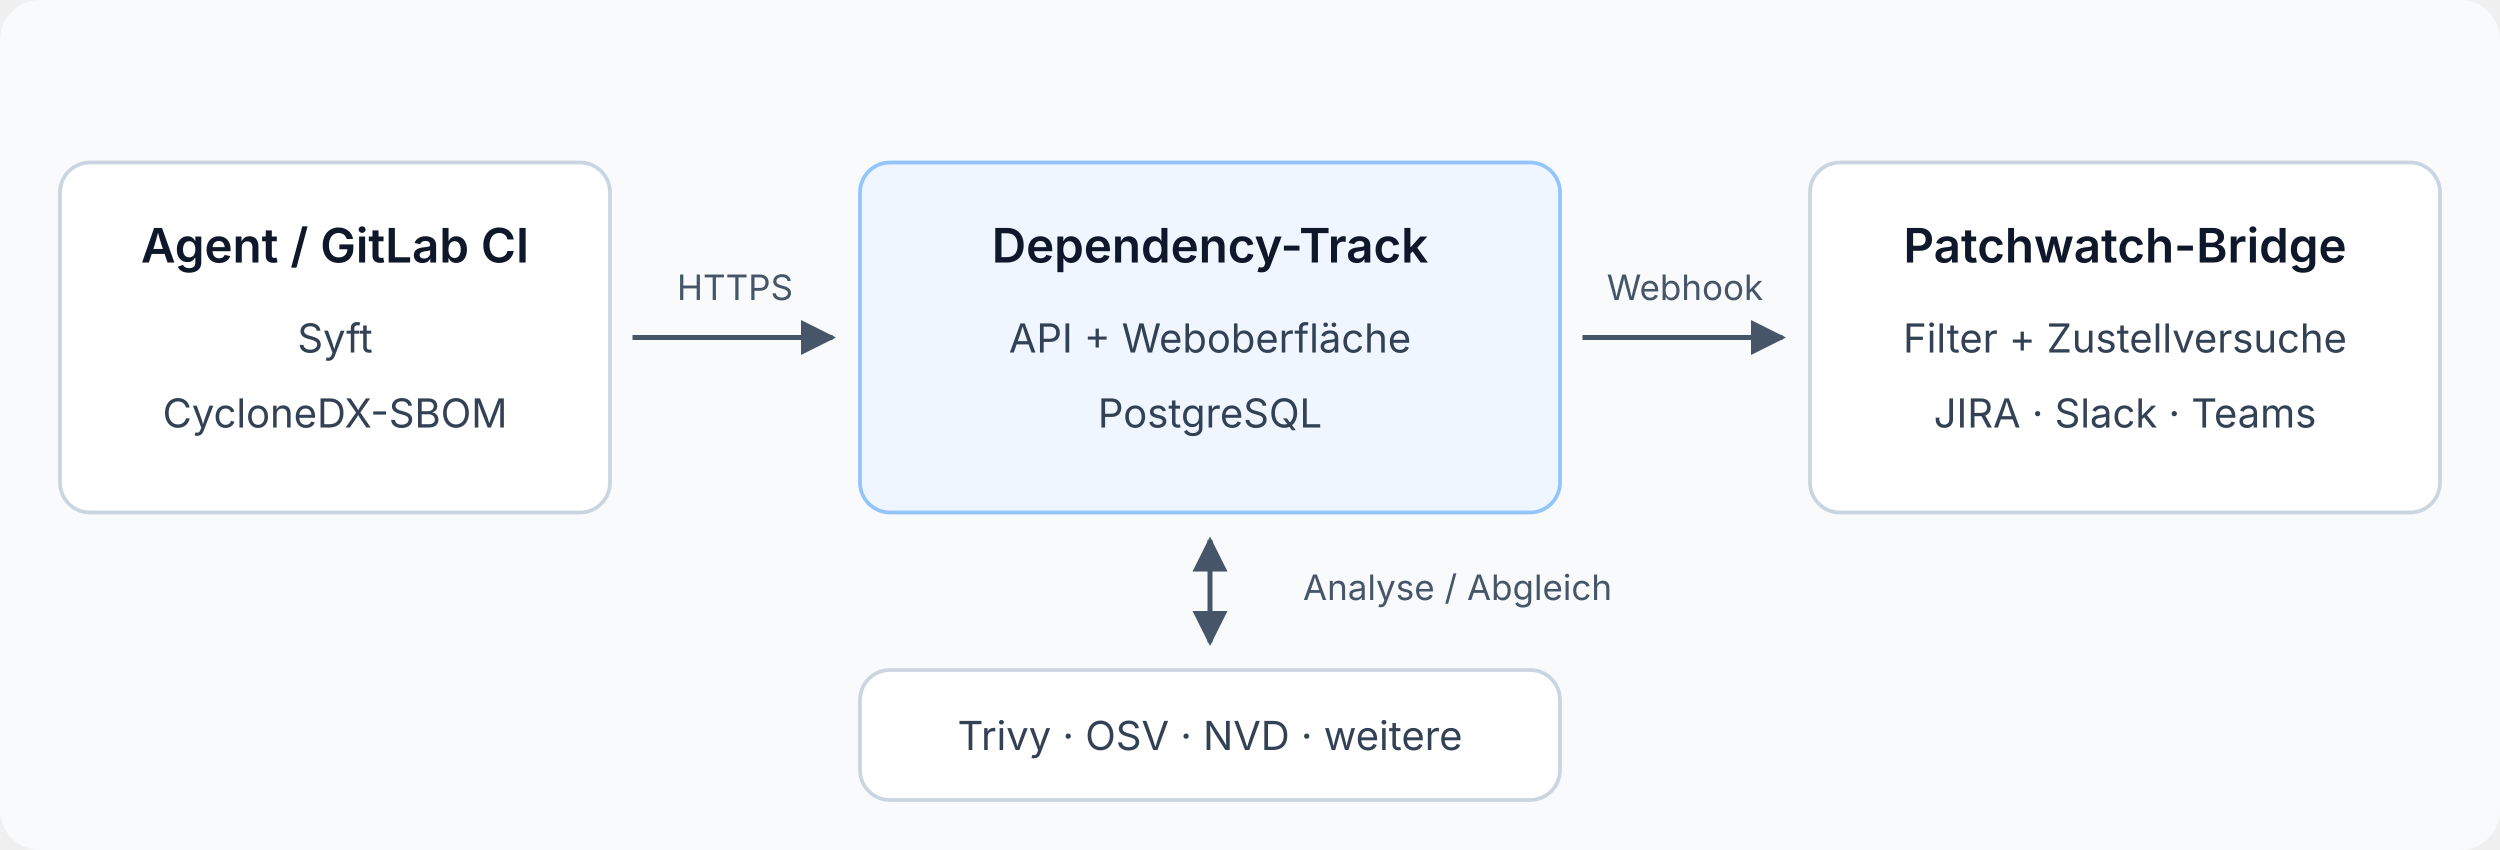
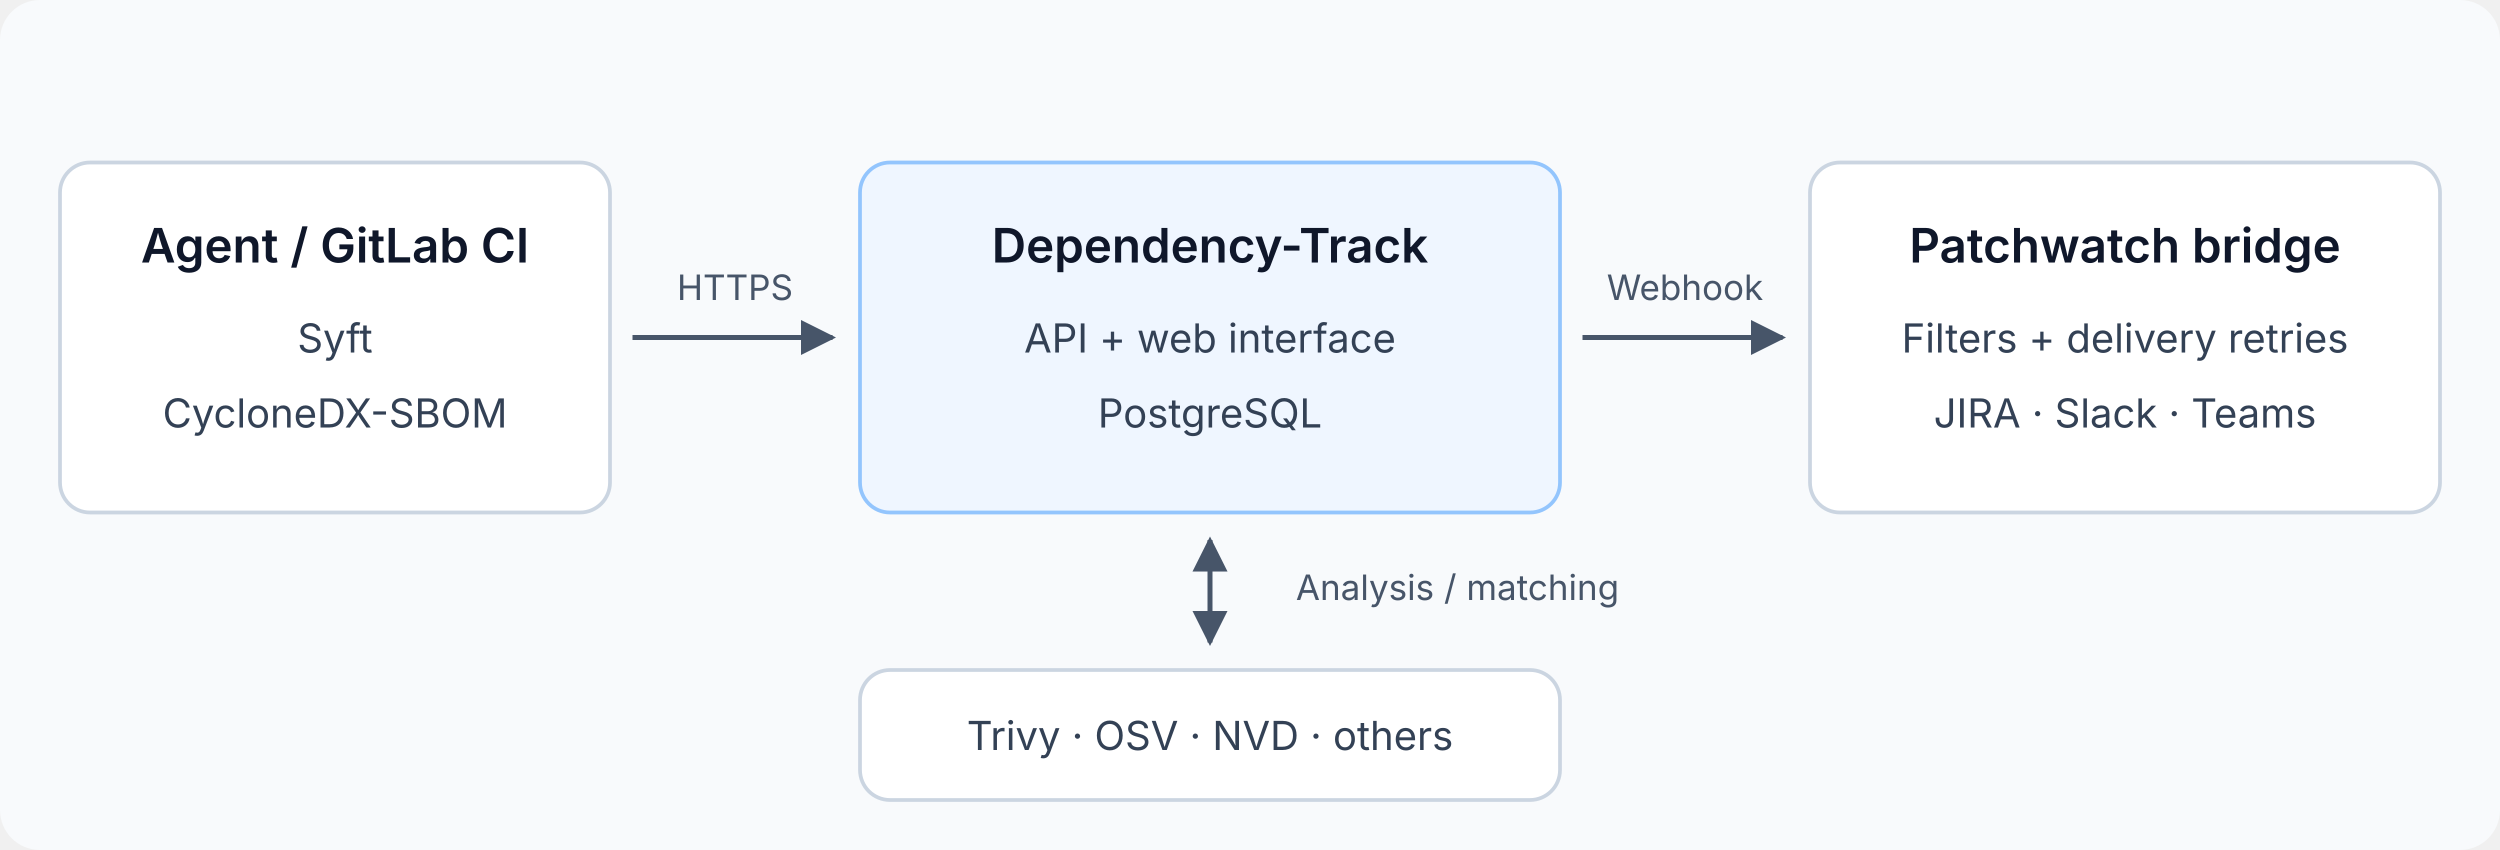
<svg xmlns="http://www.w3.org/2000/svg" width="1000" height="340" viewBox="0 0 1000 340" role="img" aria-labelledby="title description">
  <defs>
    <marker id="arrow" viewBox="0 0 10 10" refX="9" refY="5" markerWidth="7" markerHeight="7" orient="auto-start-reverse">
      <path d="M 0 0 L 10 5 L 0 10 Z" fill="#475569" />
    </marker>
  </defs>
  <rect width="1000" height="340" rx="16" fill="#f8fafc" />
  <g font-family="system-ui, -apple-system, sans-serif" text-anchor="middle">
    <g stroke="#cbd5e1" stroke-width="1.5" fill="#ffffff">
      <rect x="24" y="65" width="220" height="140" rx="12" />
      <rect x="344" y="65" width="280" height="140" rx="12" fill="#eff6ff" stroke="#93c5fd" />
      <rect x="724" y="65" width="252" height="140" rx="12" />
      <rect x="344" y="268" width="280" height="52" rx="12" />
    </g>
    <g fill="#0f172a" font-size="19" font-weight="600">
      <text x="134" y="105">Agent / GitLab CI</text>
      <text x="484" y="105">Dependency-Track</text>
-       <text x="850" y="105">Patchwatch-Bridge</text>
+       <text x="850" y="105">Patchwatch bridge</text>
    </g>
    <g fill="#334155" font-size="16">
      <text x="134" y="141">Syft</text>
      <text x="134" y="171">CycloneDX-SBOM</text>
-       <text x="484" y="141">API + Weboberfläche</text>
+       <text x="484" y="141">API + web interface</text>
      <text x="484" y="171">PostgreSQL</text>
-       <text x="850" y="141">Filter + Zustellversuche</text>
+       <text x="850" y="141">Filters + delivery retries</text>
      <text x="850" y="171">JIRA · Slack · Teams</text>
-       <text x="484" y="300">Trivy · OSV · NVD · weitere</text>
+       <text x="484" y="300">Trivy · OSV · NVD · others</text>
    </g>
    <g fill="none" stroke="#475569" stroke-width="2" marker-end="url(#arrow)">
      <path d="M 253 135 H 333" />
      <path d="M 633 135 H 713" />
      <path d="M 484 257 V 216" marker-start="url(#arrow)" />
    </g>
    <g fill="#475569" font-size="14">
      <text x="294" y="120">HTTPS</text>
      <text x="674" y="120">Webhook</text>
-       <text x="583" y="240">Analyse / Abgleich</text>
+       <text x="583" y="240">Analysis / matching</text>
    </g>
  </g>
</svg>
